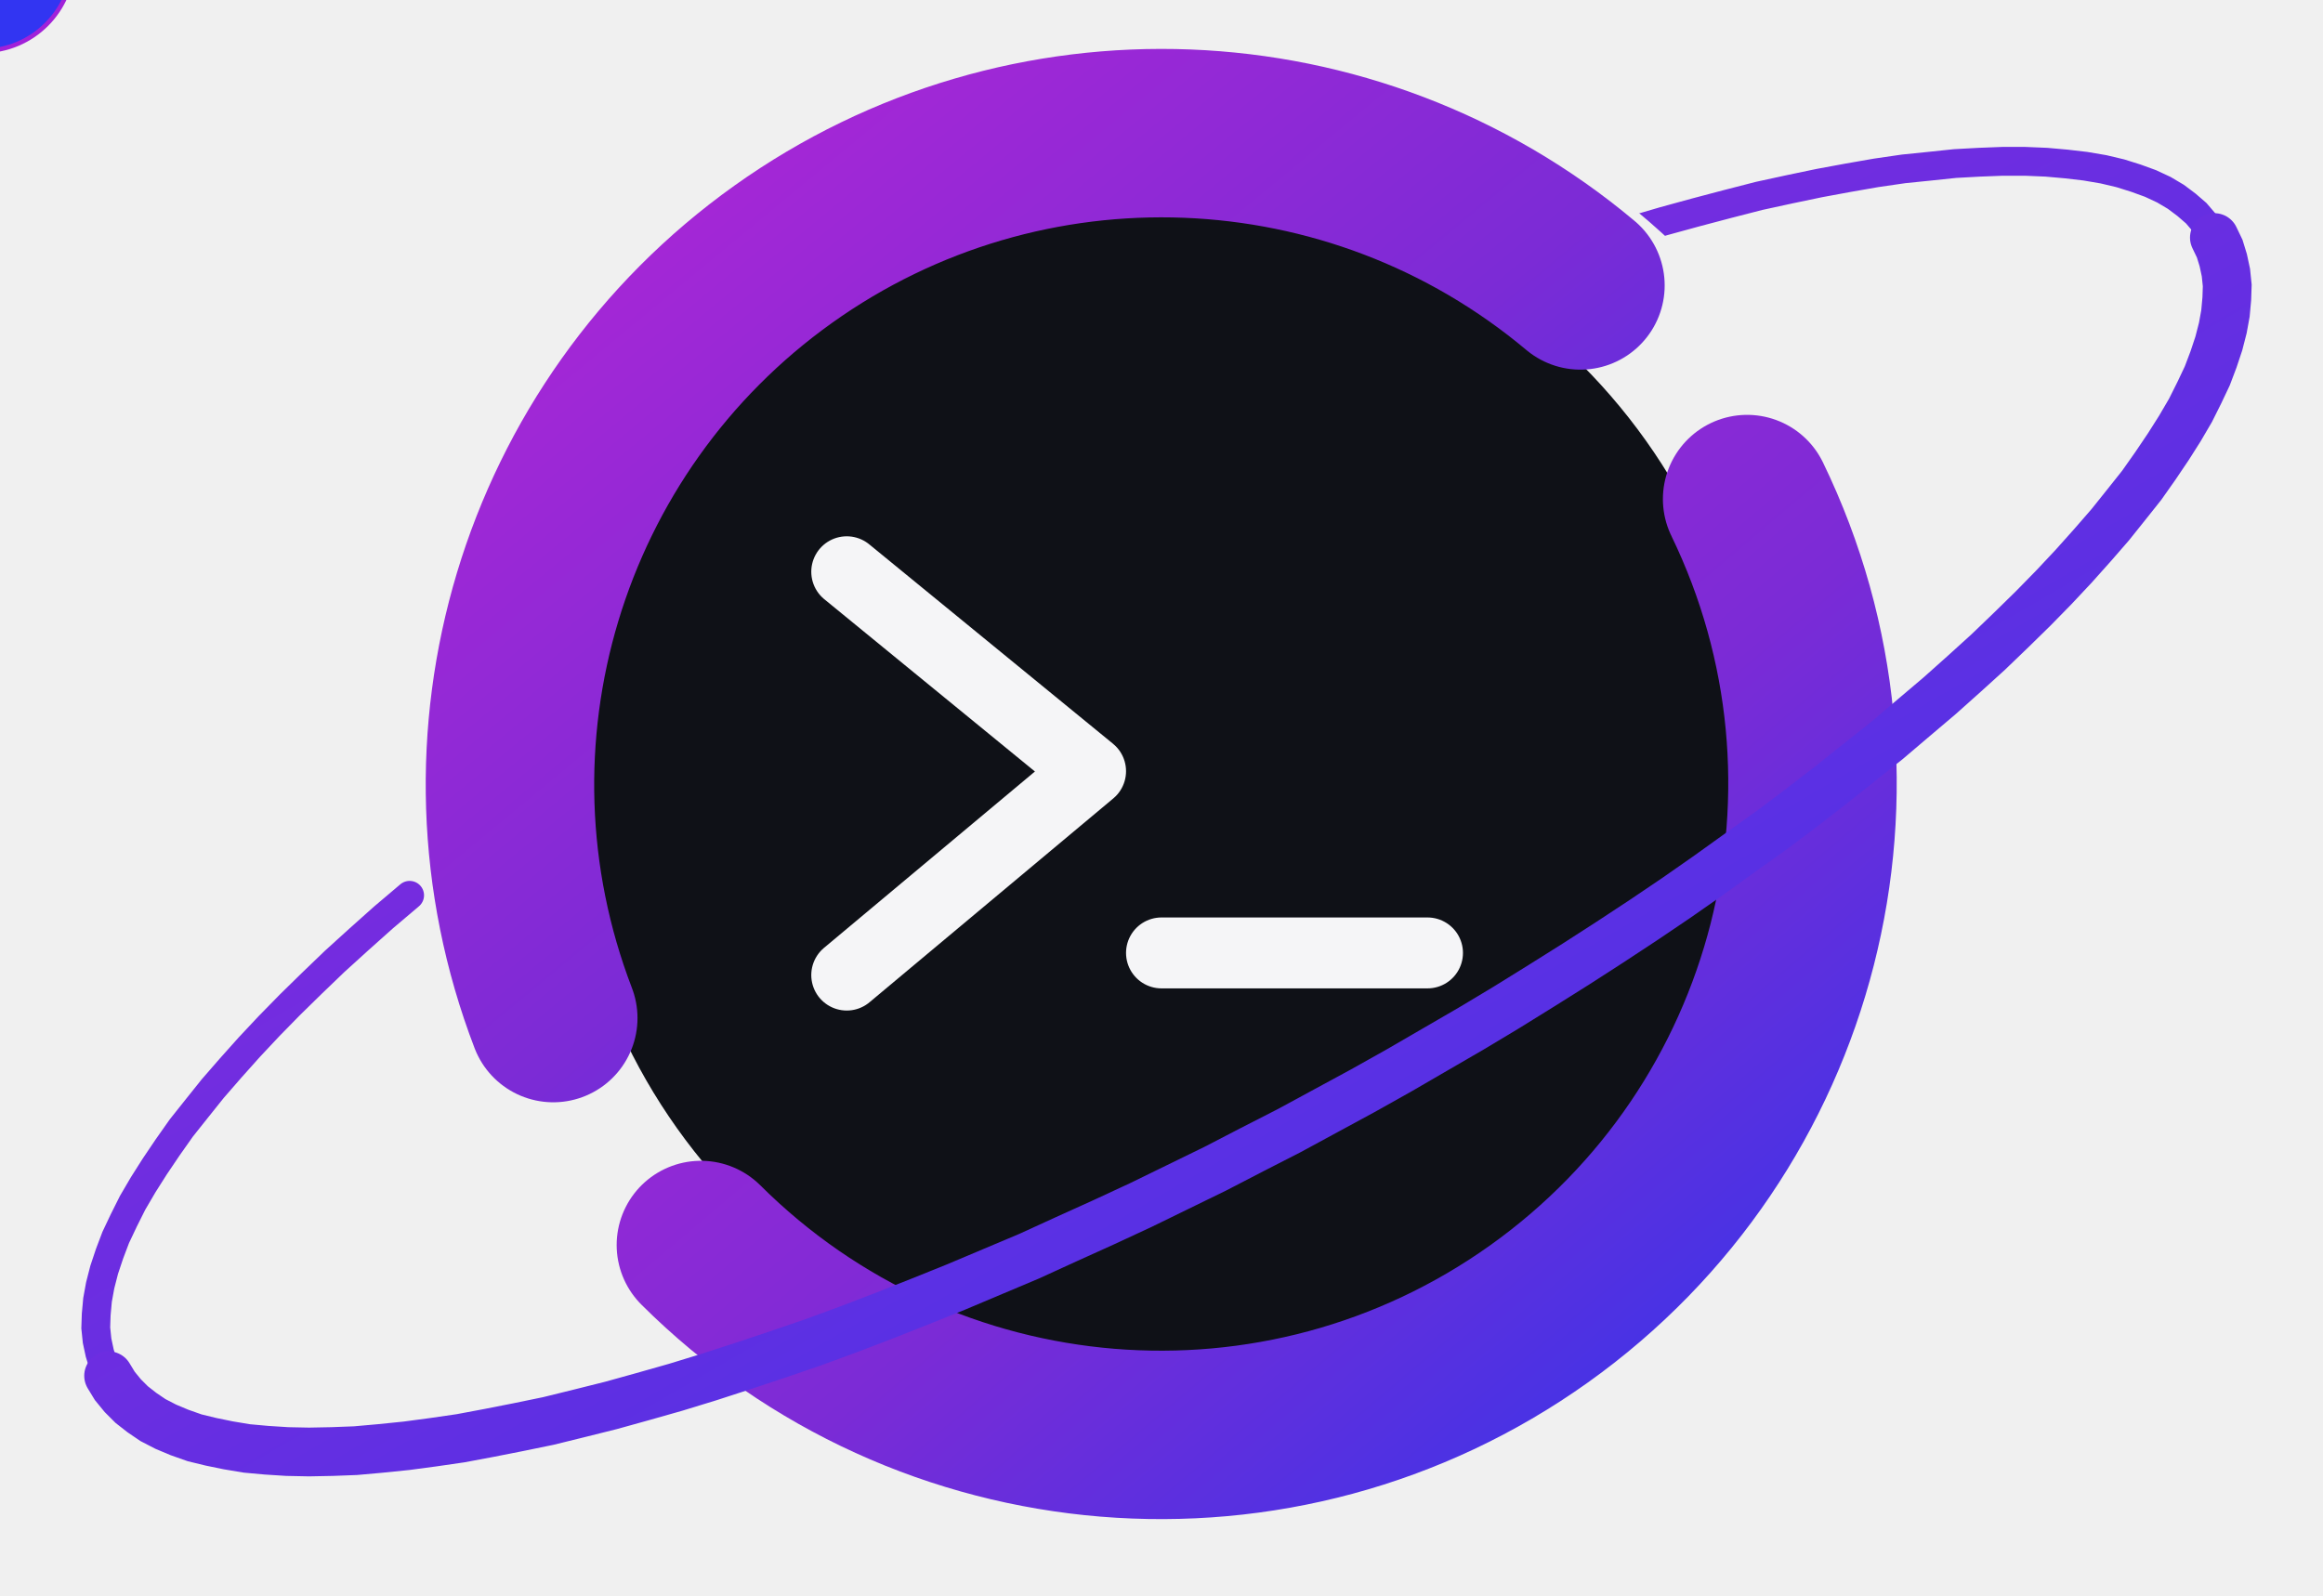
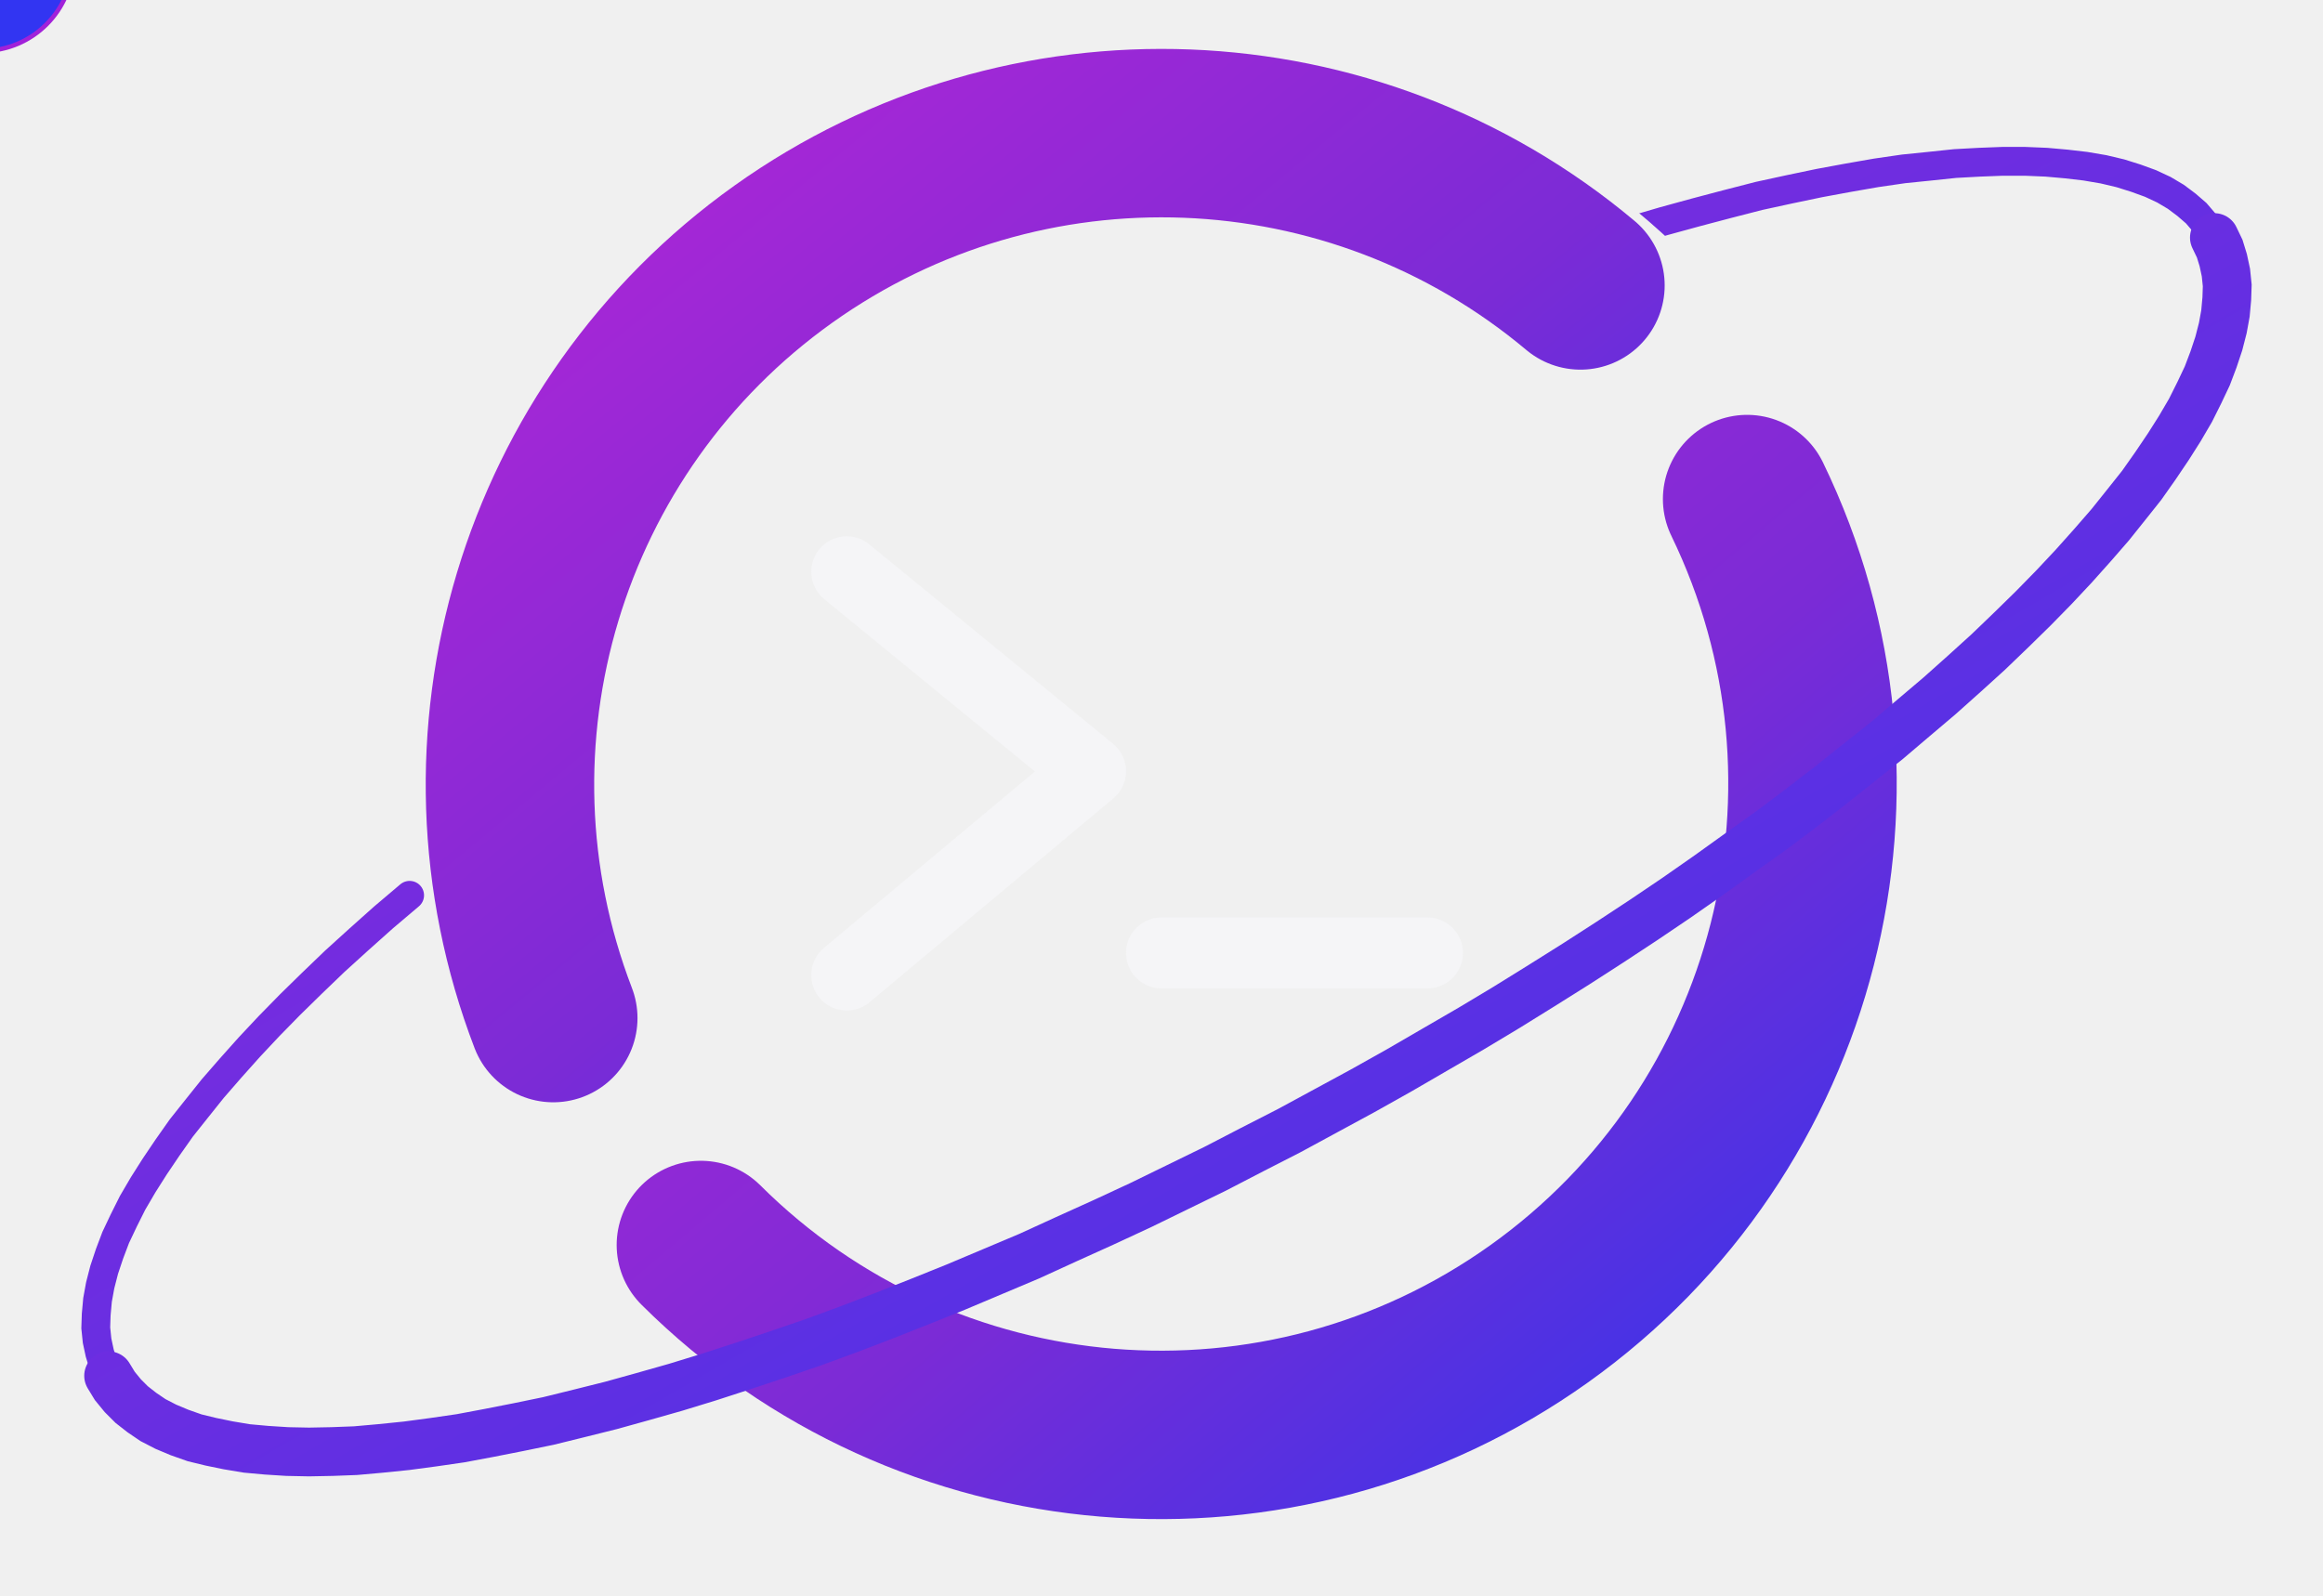
<svg xmlns="http://www.w3.org/2000/svg" xmlns:xlink="http://www.w3.org/1999/xlink" viewBox="4 9 524 360" width="524" height="360">
  <defs>
    <linearGradient id="otRing" x1="0" y1="0" x2="1" y2="1">
      <stop offset="0" stop-color="#b026d6" />
      <stop offset="0.55" stop-color="#7b2bd6" />
      <stop offset="1" stop-color="#3535ea" />
    </linearGradient>
    <linearGradient id="otOrbit" x1="0" y1="0" x2="1" y2="1">
      <stop offset="0" stop-color="#9b27d9" />
      <stop offset="1" stop-color="#3535ea" />
    </linearGradient>
    <mask id="pm">
      <rect x="-50" y="-50" width="640" height="640" fill="white" />
      <circle cx="266" cy="186" r="168.0" fill="black" />
    </mask>
    <path id="op" d="M503.5 62.6 L505.1 66.3 L506.1 70.5 L506.4 74.9 L506.0 79.7 L505.0 84.7 L503.3 90.1 L501.0 95.7 L498.1 101.6 L494.5 107.7 L490.2 114.1 L485.4 120.7 L480.0 127.4 L473.9 134.4 L467.3 141.5 L460.2 148.7 L452.5 156.1 L444.3 163.5 L435.6 171.0 L426.5 178.6 L416.9 186.2 L406.9 193.8 L396.5 201.4 L385.7 209.0 L374.7 216.6 L363.3 224.0 L351.7 231.4 L339.8 238.7 L327.7 245.8 L315.5 252.8 L303.1 259.6 L290.6 266.2 L278.1 272.7 L265.5 278.9 L252.9 284.8 L240.4 290.5 L227.9 295.9 L215.5 301.1 L203.3 305.9 L191.2 310.4 L179.4 314.6 L167.8 318.5 L156.4 322.0 L145.4 325.1 L134.6 327.9 L124.3 330.3 L114.3 332.3 L104.8 334.0 L95.7 335.2 L87.0 336.1 L78.9 336.5 L71.2 336.6 L64.1 336.2 L57.6 335.5 L51.6 334.3 L46.2 332.8 L41.4 330.9 L37.2 328.6 L33.7 325.9 L30.8 322.8 L28.5 319.4 L26.9 315.7 L25.9 311.5 L25.6 307.1 L26.0 302.3 L27.0 297.3 L28.7 291.9 L31.0 286.3 L33.9 280.4 L37.5 274.3 L41.8 267.9 L46.6 261.3 L52.0 254.6 L58.1 247.6 L64.7 240.5 L71.8 233.3 L79.5 225.9 L87.7 218.5 L96.4 211.0 L105.5 203.4 L115.1 195.8 L125.1 188.2 L135.5 180.6 L146.3 173.0 L157.3 165.4 L168.7 158.0 L180.3 150.6 L192.2 143.3 L204.3 136.2 L216.5 129.2 L228.9 122.4 L241.4 115.8 L253.9 109.3 L266.5 103.1 L279.1 97.2 L291.6 91.5 L304.1 86.1 L316.5 80.9 L328.7 76.1 L340.8 71.6 L352.6 67.4 L364.2 63.5 L375.6 60.0 L386.6 56.9 L397.4 54.1 L407.7 51.7 L417.7 49.7 L427.2 48.0 L436.3 46.8 L445.0 45.9 L453.1 45.5 L460.8 45.4 L467.9 45.8 L474.4 46.5 L480.4 47.7 L485.8 49.2 L490.6 51.1 L494.8 53.4 L498.3 56.1 L501.2 59.2 Z" fill="none" />
    <style>
      #planetG{animation:otGlow 3.6s ease-in-out infinite;transform-box:fill-box;transform-origin:center}
      @keyframes otGlow{0%,100%{filter:drop-shadow(0 0 1px rgba(124,77,255,.25))}50%{filter:drop-shadow(0 0 6px rgba(124,77,255,.65))}}
      @media (prefers-reduced-motion:reduce){#planetG{animation:none}}
    </style>
  </defs>
  <g mask="url(#pm)">
    <path d="M28.5 319.4 L27.3 316.9 L26.5 314.3 L25.9 311.5 L25.6 308.6 L25.7 305.6 L26.0 302.3 L26.6 299.0 L27.5 295.5 L28.7 291.9 L30.1 288.2 L31.9 284.4 L33.9 280.4 L36.3 276.3 L38.9 272.2 L41.8 267.9 L44.9 263.5 L48.4 259.1 L52.0 254.6 L56.0 250.0 L60.2 245.3 L64.7 240.5 L69.4 235.7 L74.3 230.9 L79.5 225.9 L84.9 221.0 L90.5 216.0 L96.4 211.0 M371.8 61.1 L379.3 58.9 L386.6 56.9 L393.8 55.0 L400.8 53.2 L407.7 51.7 L414.4 50.3 L420.9 49.1 L427.2 48.0 L433.4 47.1 L439.3 46.5 L445.0 45.9 L450.5 45.6 L455.7 45.4 L460.8 45.4 L465.6 45.6 L470.1 46.0 L474.4 46.5 L478.5 47.2 L482.3 48.1 L485.8 49.2 L489.1 50.4 L492.1 51.8 L494.8 53.4 L497.2 55.2 L499.4 57.1 L501.2 59.2 L502.8 61.4" fill="none" stroke="url(#otOrbit)" stroke-width="6.5" stroke-linecap="round" />
  </g>
-   <circle cx="266" cy="186" r="134.0" fill="#0f1117" />
  <g id="planetG">
    <path d="M398.1 121.6 A147 147 0 0 1 162.1 289.9" fill="none" stroke="url(#otRing)" stroke-width="38" stroke-linecap="round" />
    <path d="M128.8 238.7 A147 147 0 0 1 360.5 73.4" fill="none" stroke="url(#otRing)" stroke-width="38" stroke-linecap="round" />
    <g fill="none" stroke="#f5f5f7" stroke-width="16.0" stroke-linecap="round" stroke-linejoin="round">
      <path d="M195 138 L250 183 L195 229" />
      <path d="M266 224 L326 224" />
    </g>
  </g>
-   <path d="M503.5 62.6 L504.7 65.1 L505.5 67.7 L506.1 70.5 L506.4 73.4 L506.3 76.4 L506.0 79.7 L505.4 83.0 L504.5 86.5 L503.3 90.1 L501.9 93.8 L500.1 97.6 L498.1 101.6 L495.7 105.7 L493.1 109.8 L490.2 114.1 L487.1 118.5 L483.6 122.9 L480.0 127.4 L476.0 132.0 L471.8 136.7 L467.3 141.5 L462.6 146.3 L457.7 151.1 L452.5 156.1 L447.1 161.0 L441.5 166.0 L435.6 171.0 L429.6 176.1 L423.3 181.1 L416.9 186.2 L410.3 191.3 L403.5 196.4 L396.5 201.4 L389.4 206.5 L382.1 211.6 L374.7 216.6 L367.1 221.6 L359.5 226.5 L351.7 231.4 L343.8 236.3 L335.8 241.1 L327.7 245.8 L319.6 250.5 L311.4 255.1 L303.1 259.6 L294.8 264.1 L286.4 268.4 L278.1 272.7 L269.7 276.8 L261.3 280.9 L252.9 284.8 L244.5 288.6 L236.2 292.4 L227.9 295.9 L219.6 299.4 L211.4 302.7 L203.3 305.9 L195.2 309.0 L187.3 311.9 L179.4 314.6 L171.6 317.2 L163.9 319.7 L156.4 322.0 L149.0 324.1 L141.8 326.1 L134.6 327.9 L127.7 329.6 L120.9 331.0 L114.3 332.3 L107.9 333.5 L101.7 334.4 L95.7 335.2 L89.8 335.8 L84.2 336.3 L78.9 336.5 L73.7 336.6 L68.8 336.5 L64.1 336.2 L59.7 335.8 L55.5 335.1 L51.6 334.3 L47.9 333.4 L44.5 332.2 L41.4 330.9 L38.5 329.4 L36.0 327.7 L33.7 325.9 L31.7 323.9 L29.9 321.7 L28.5 319.4" fill="none" stroke="url(#otOrbit)" stroke-width="11" stroke-linecap="round" />
+   <path d="M503.5 62.6 L504.7 65.1 L505.5 67.7 L506.1 70.5 L506.4 73.4 L506.3 76.4 L506.0 79.7 L505.4 83.0 L504.5 86.5 L503.3 90.1 L501.9 93.8 L500.1 97.6 L498.1 101.6 L495.7 105.7 L493.1 109.8 L490.2 114.1 L487.1 118.5 L483.6 122.9 L480.0 127.4 L476.0 132.0 L471.8 136.7 L467.3 141.5 L462.6 146.3 L457.7 151.1 L452.5 156.1 L447.1 161.0 L441.5 166.0 L435.6 171.0 L429.6 176.1 L423.3 181.1 L416.9 186.2 L410.3 191.3 L403.5 196.4 L396.5 201.4 L389.4 206.5 L382.1 211.6 L374.7 216.6 L367.1 221.6 L359.5 226.5 L351.7 231.4 L343.8 236.3 L335.8 241.1 L327.7 245.8 L319.6 250.5 L311.4 255.1 L303.1 259.6 L294.8 264.1 L286.4 268.4 L278.1 272.7 L269.7 276.8 L261.3 280.9 L252.9 284.8 L244.5 288.6 L236.2 292.4 L227.9 295.9 L219.6 299.4 L211.4 302.7 L203.3 305.9 L195.2 309.0 L187.3 311.9 L179.4 314.6 L171.6 317.2 L163.9 319.7 L156.4 322.0 L149.0 324.1 L141.8 326.1 L134.6 327.9 L127.7 329.6 L120.9 331.0 L114.3 332.3 L107.9 333.5 L101.7 334.4 L95.7 335.2 L89.8 335.8 L84.2 336.3 L78.9 336.5 L73.7 336.6 L68.8 336.5 L64.1 336.2 L59.7 335.8 L55.5 335.1 L51.6 334.3 L47.9 333.4 L44.5 332.2 L41.4 330.9 L38.5 329.4 L36.0 327.7 L33.7 325.9 L31.7 323.9 L29.9 321.7 L28.5 319.4" fill="none" stroke="url(#otOrbit)" stroke-width="11.0" stroke-linecap="round" />
  <circle r="21" fill="#A121D9">
    <animateMotion dur="18s" repeatCount="indefinite">
      <mpath xlink:href="#op" />
    </animateMotion>
  </circle>
  <circle r="20" fill="#3235F2">
    <animateMotion dur="18s" begin="-9s" repeatCount="indefinite">
      <mpath xlink:href="#op" />
    </animateMotion>
  </circle>
</svg>
